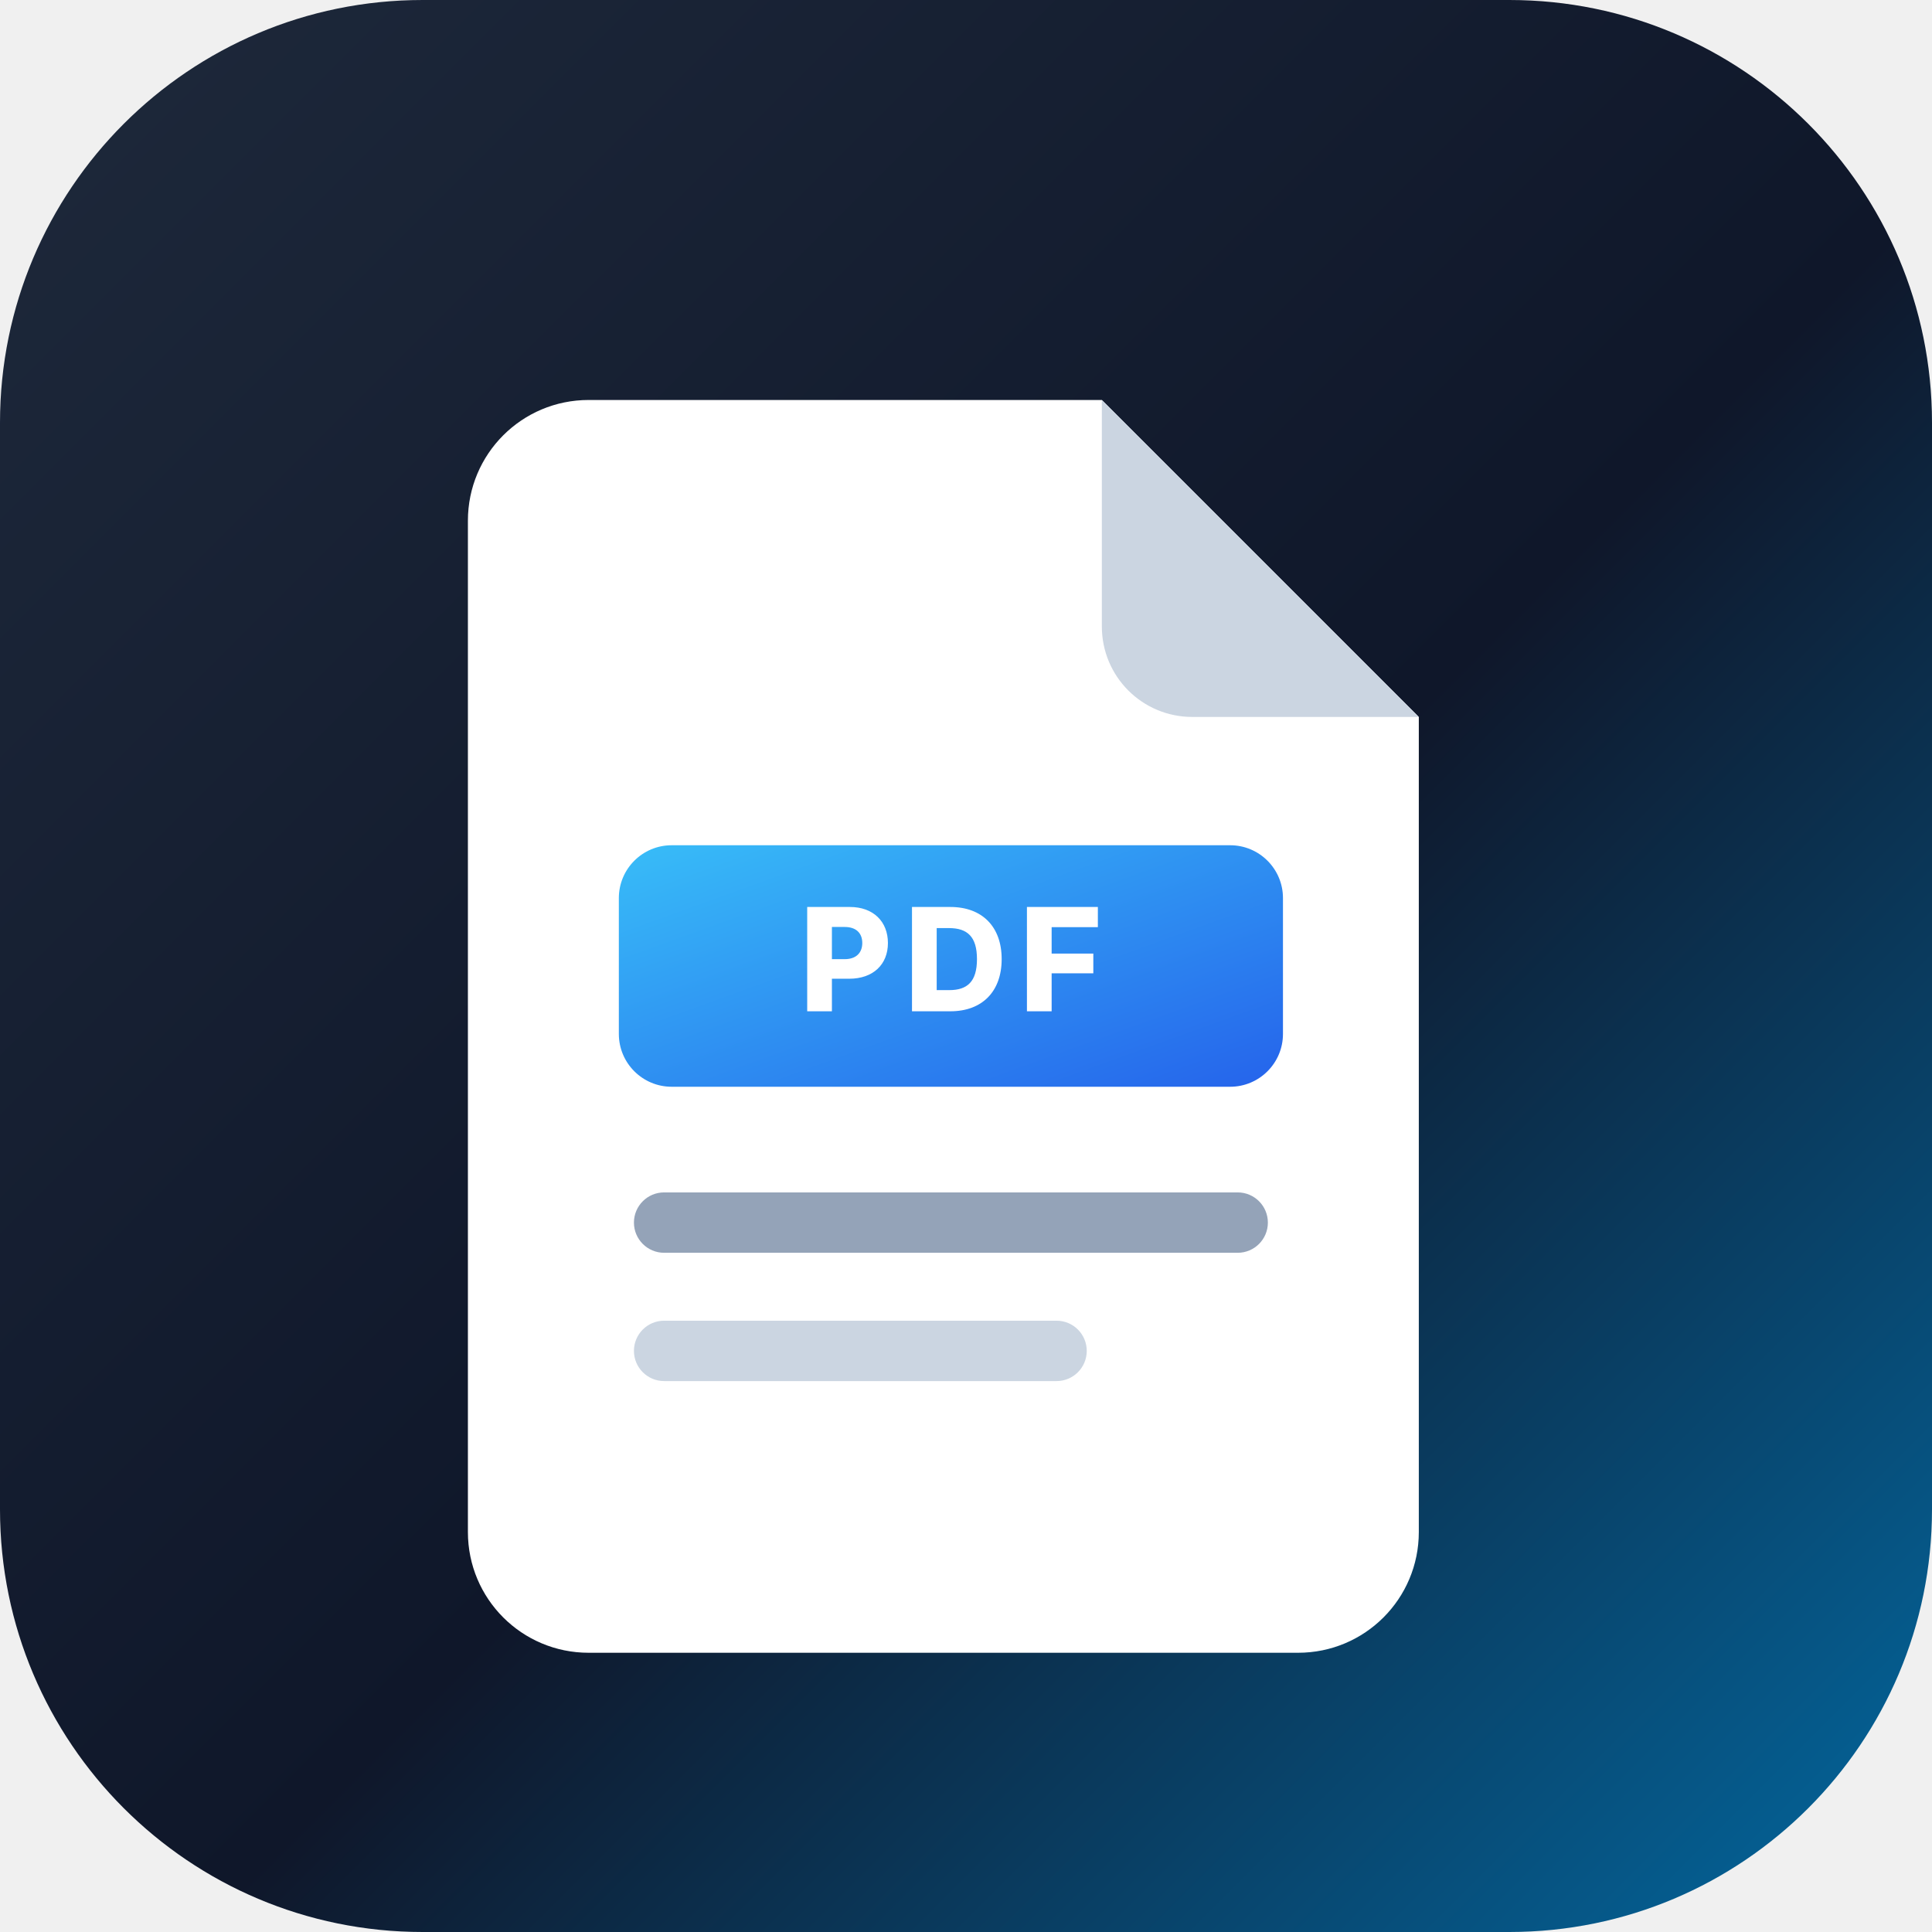
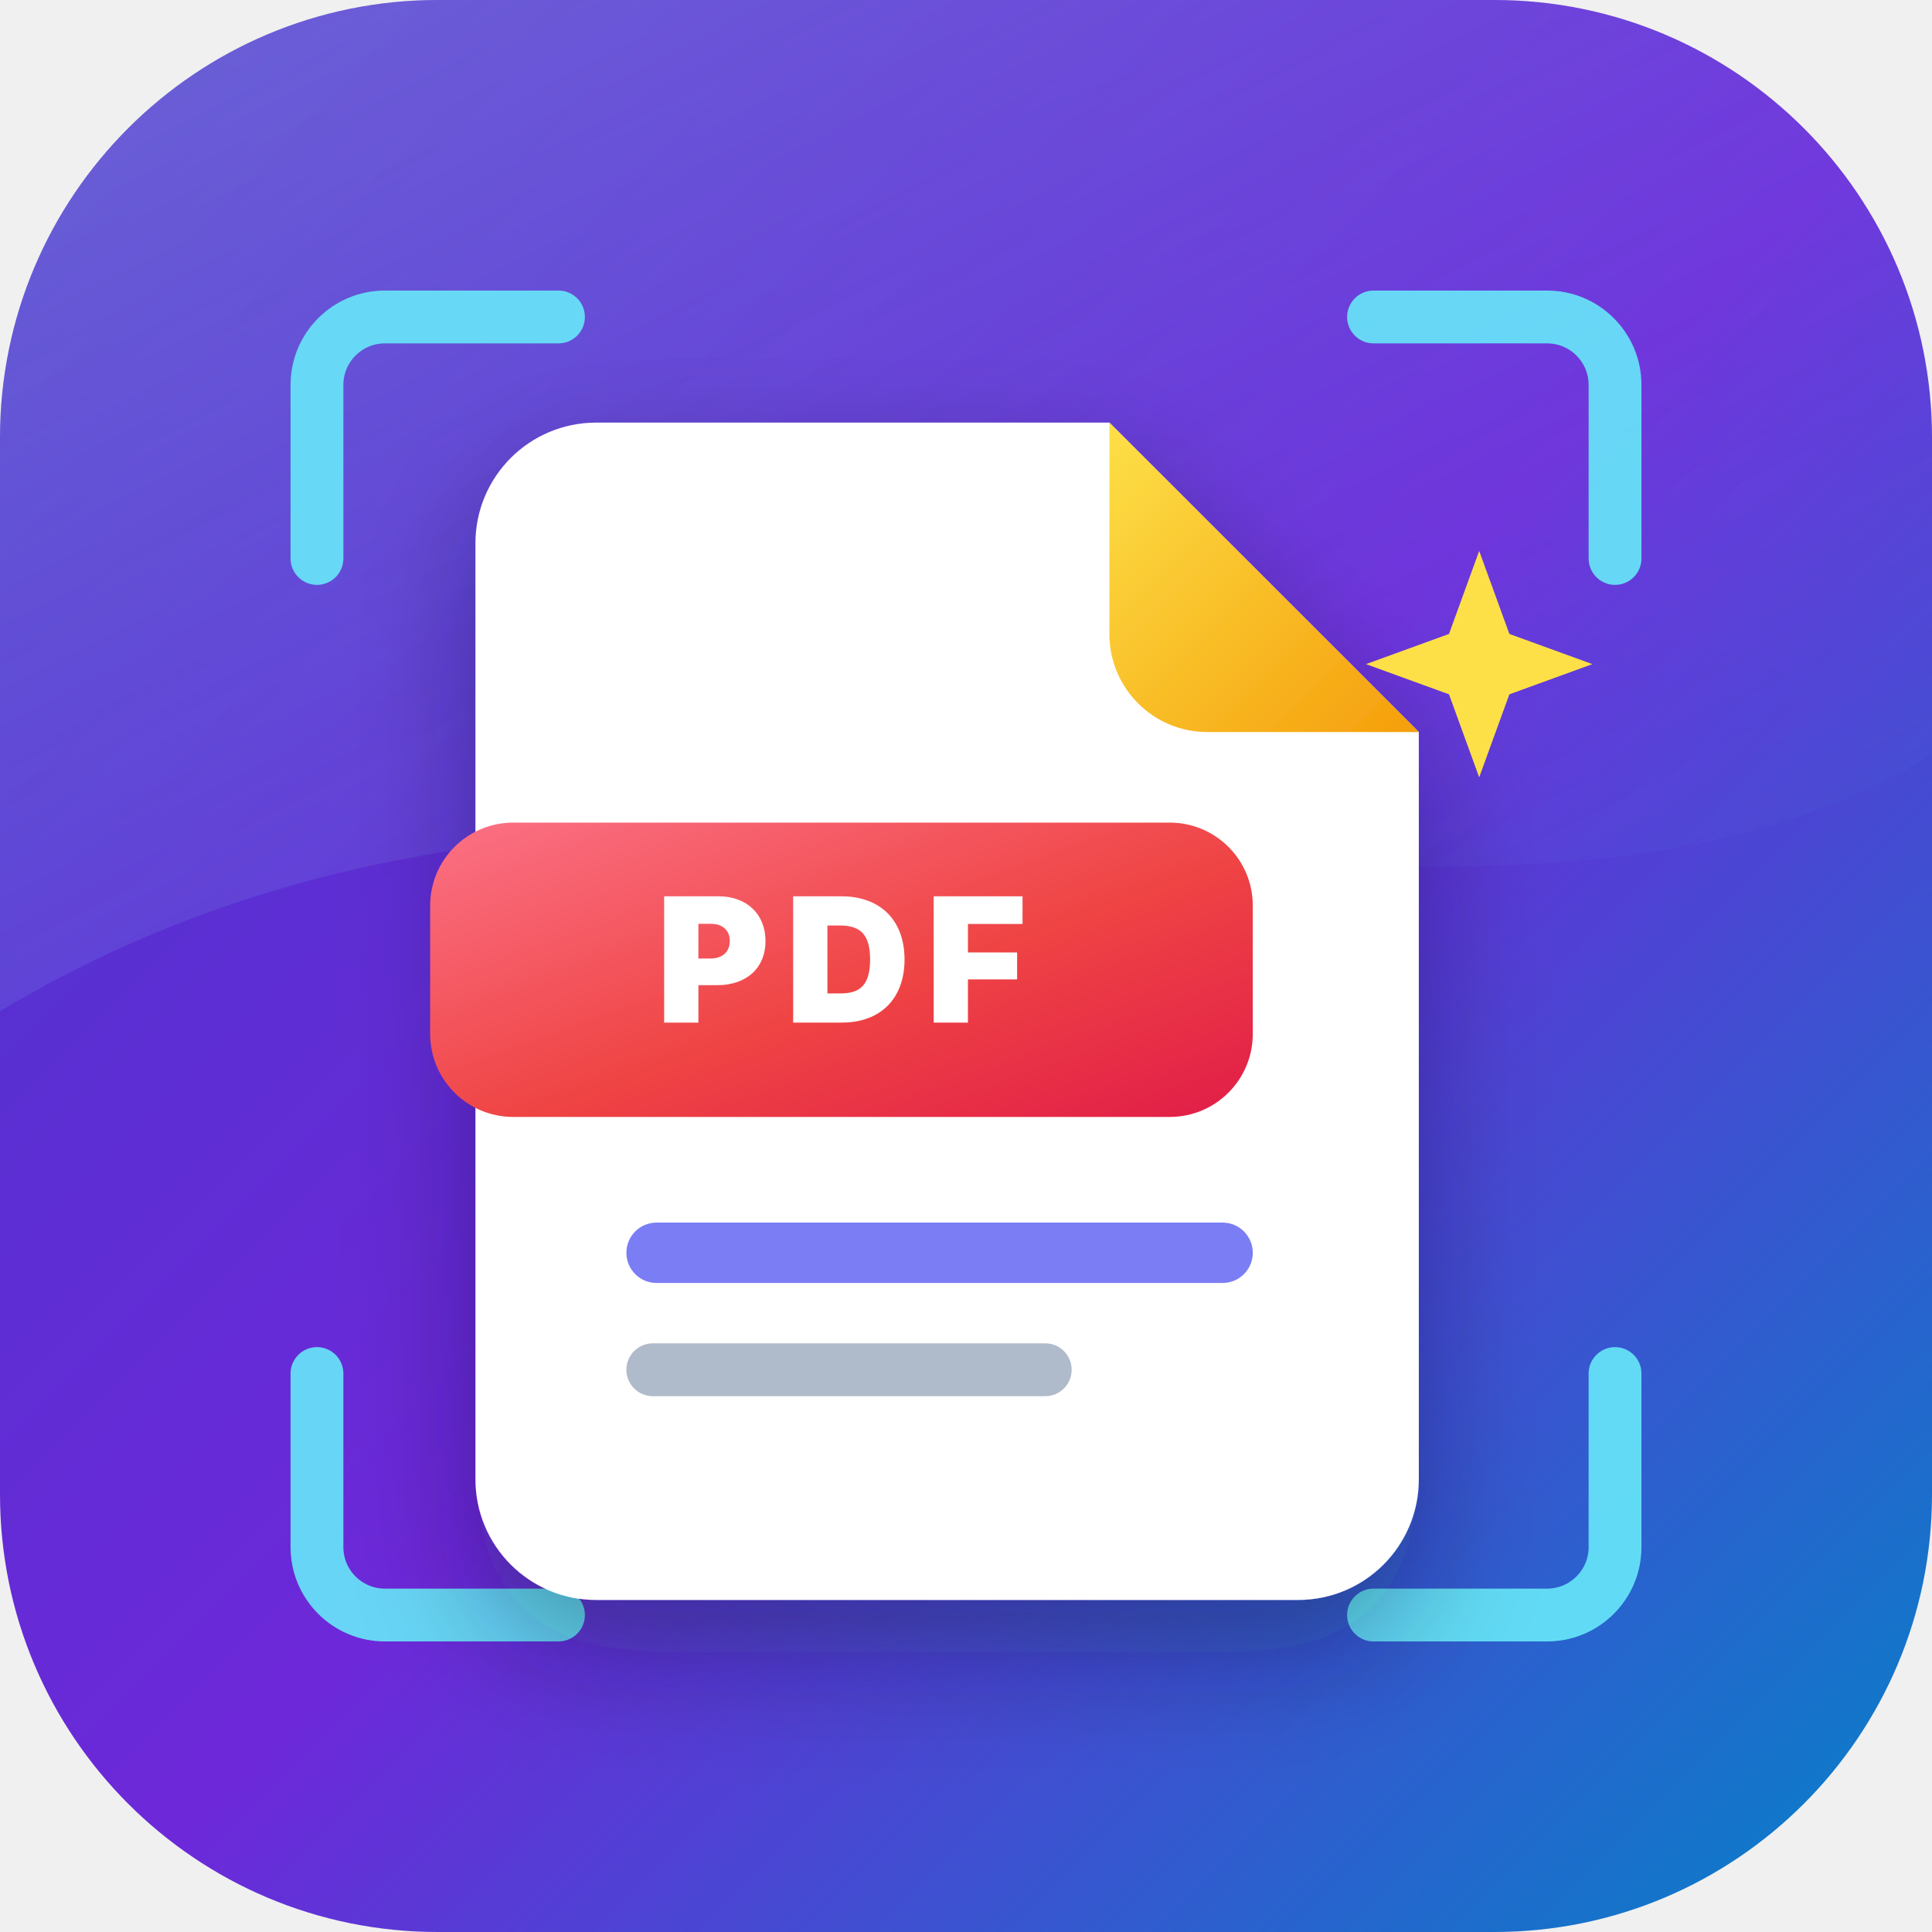
<svg xmlns="http://www.w3.org/2000/svg" viewBox="0 0 512 512">
  <defs>
-     <linearGradient id="bg" x1="0%" y1="0%" x2="100%" y2="100%">
-       <stop offset="0%" stop-color="#1e293b" />
-       <stop offset="55%" stop-color="#0f172a" />
-       <stop offset="100%" stop-color="#0369a1" />
+     <linearGradient id="bgGrad" x1="0%" y1="0%" x2="100%" y2="100%">
+       <stop offset="0%" stop-color="#4338ca" />
+       <stop offset="52%" stop-color="#6d28d9" />
+       <stop offset="100%" stop-color="#0284c7" />
    </linearGradient>
-     <linearGradient id="accent" x1="0%" y1="0%" x2="100%" y2="100%">
-       <stop offset="0%" stop-color="#38bdf8" />
-       <stop offset="100%" stop-color="#2563eb" />
+     <linearGradient id="sheenGrad" x1="0%" y1="0%" x2="100%" y2="100%">
+       <stop offset="0%" stop-color="#ffffff" stop-opacity="0.22" />
+       <stop offset="100%" stop-color="#38bdf8" stop-opacity="0" />
    </linearGradient>
+     <linearGradient id="ribbonGrad" x1="0%" y1="0%" x2="100%" y2="100%">
+       <stop offset="0%" stop-color="#fb7185" />
+       <stop offset="55%" stop-color="#ef4444" />
+       <stop offset="100%" stop-color="#e11d48" />
+     </linearGradient>
+     <linearGradient id="foldGrad" x1="0%" y1="0%" x2="100%" y2="100%">
+       <stop offset="0%" stop-color="#fde047" />
+       <stop offset="100%" stop-color="#f59e0b" />
+     </linearGradient>
+     <filter id="cardShadow" x="-15%" y="-10%" width="130%" height="130%">
+       <feDropShadow dx="0" dy="14" stdDeviation="16" flood-color="#0f172a" flood-opacity="0.34" />
+     </filter>
  </defs>
-   <rect width="512" height="512" rx="112" fill="url(#bg)" />
-   <path d="M156 106h136l84 84v216c0 17.7-14.3 32-32 32H156c-17.7 0-32-14.3-32-32V138c0-17.7 14.3-32 32-32z" fill="#ffffff" />
-   <path d="M292 106v60c0 13.3 10.7 24 24 24h60l-84-84z" fill="#cbd5e1" />
-   <rect x="164" y="224" width="176" height="64" rx="14" fill="url(#accent)" />
-   <text x="252" y="268" text-anchor="middle" font-family="system-ui, -apple-system, Segoe UI, sans-serif" font-weight="800" font-size="38" fill="#ffffff" letter-spacing="3">PDF</text>
-   <rect x="168" y="316" width="168" height="16" rx="8" fill="#94a3b8" />
-   <rect x="168" y="350" width="120" height="16" rx="8" fill="#cbd5e1" />
+   <rect width="512" height="512" rx="116" fill="url(#bgGrad)" />
+   <path d="M0 116C0 52 52 0 116 0h280c64 0 116 52 116 116v84C380 280 180 160 0 268V116z" fill="url(#sheenGrad)" />
+   <g stroke="#67e8f9" stroke-width="14" stroke-linecap="round" stroke-linejoin="round" fill="none" opacity="0.9">
+     <path d="M84 148V102a18 18 0 0 1 18-18h46" />
+     <path d="M364 84h46a18 18 0 0 1 18 18v46" />
+     <path d="M428 364v46a18 18 0 0 1-18 18h-46" />
+     <path d="M148 428h-46a18 18 0 0 1-18-18v-46" />
+   </g>
+   <g filter="url(#cardShadow)">
+     <path d="M158 112h136l82 82v198c0 17.7-14.3 32-32 32H158c-17.7 0-32-14.3-32-32V144c0-17.7 14.3-32 32-32z" fill="#ffffff" />
+     <path d="M294 112v56c0 14.4 11.6 26 26 26h56l-82-82z" fill="url(#foldGrad)" />
+   </g>
+   <rect x="114" y="218" width="218" height="78" rx="22" fill="url(#ribbonGrad)" />
+   <text x="223" y="271" text-anchor="middle" font-family="system-ui, -apple-system, Segoe UI, sans-serif" font-weight="900" font-size="46" fill="#ffffff" letter-spacing="4">PDF</text>
+   <rect x="166" y="324" width="166" height="16" rx="8" fill="#6366f1" opacity="0.85" />
+   <rect x="166" y="356" width="118" height="14" rx="7" fill="#94a3b8" opacity="0.75" />
+   <path d="M392 146l8 22 22 8-22 8-8 22-8-22-22-8 22-8z" fill="#fde047" />
</svg>
